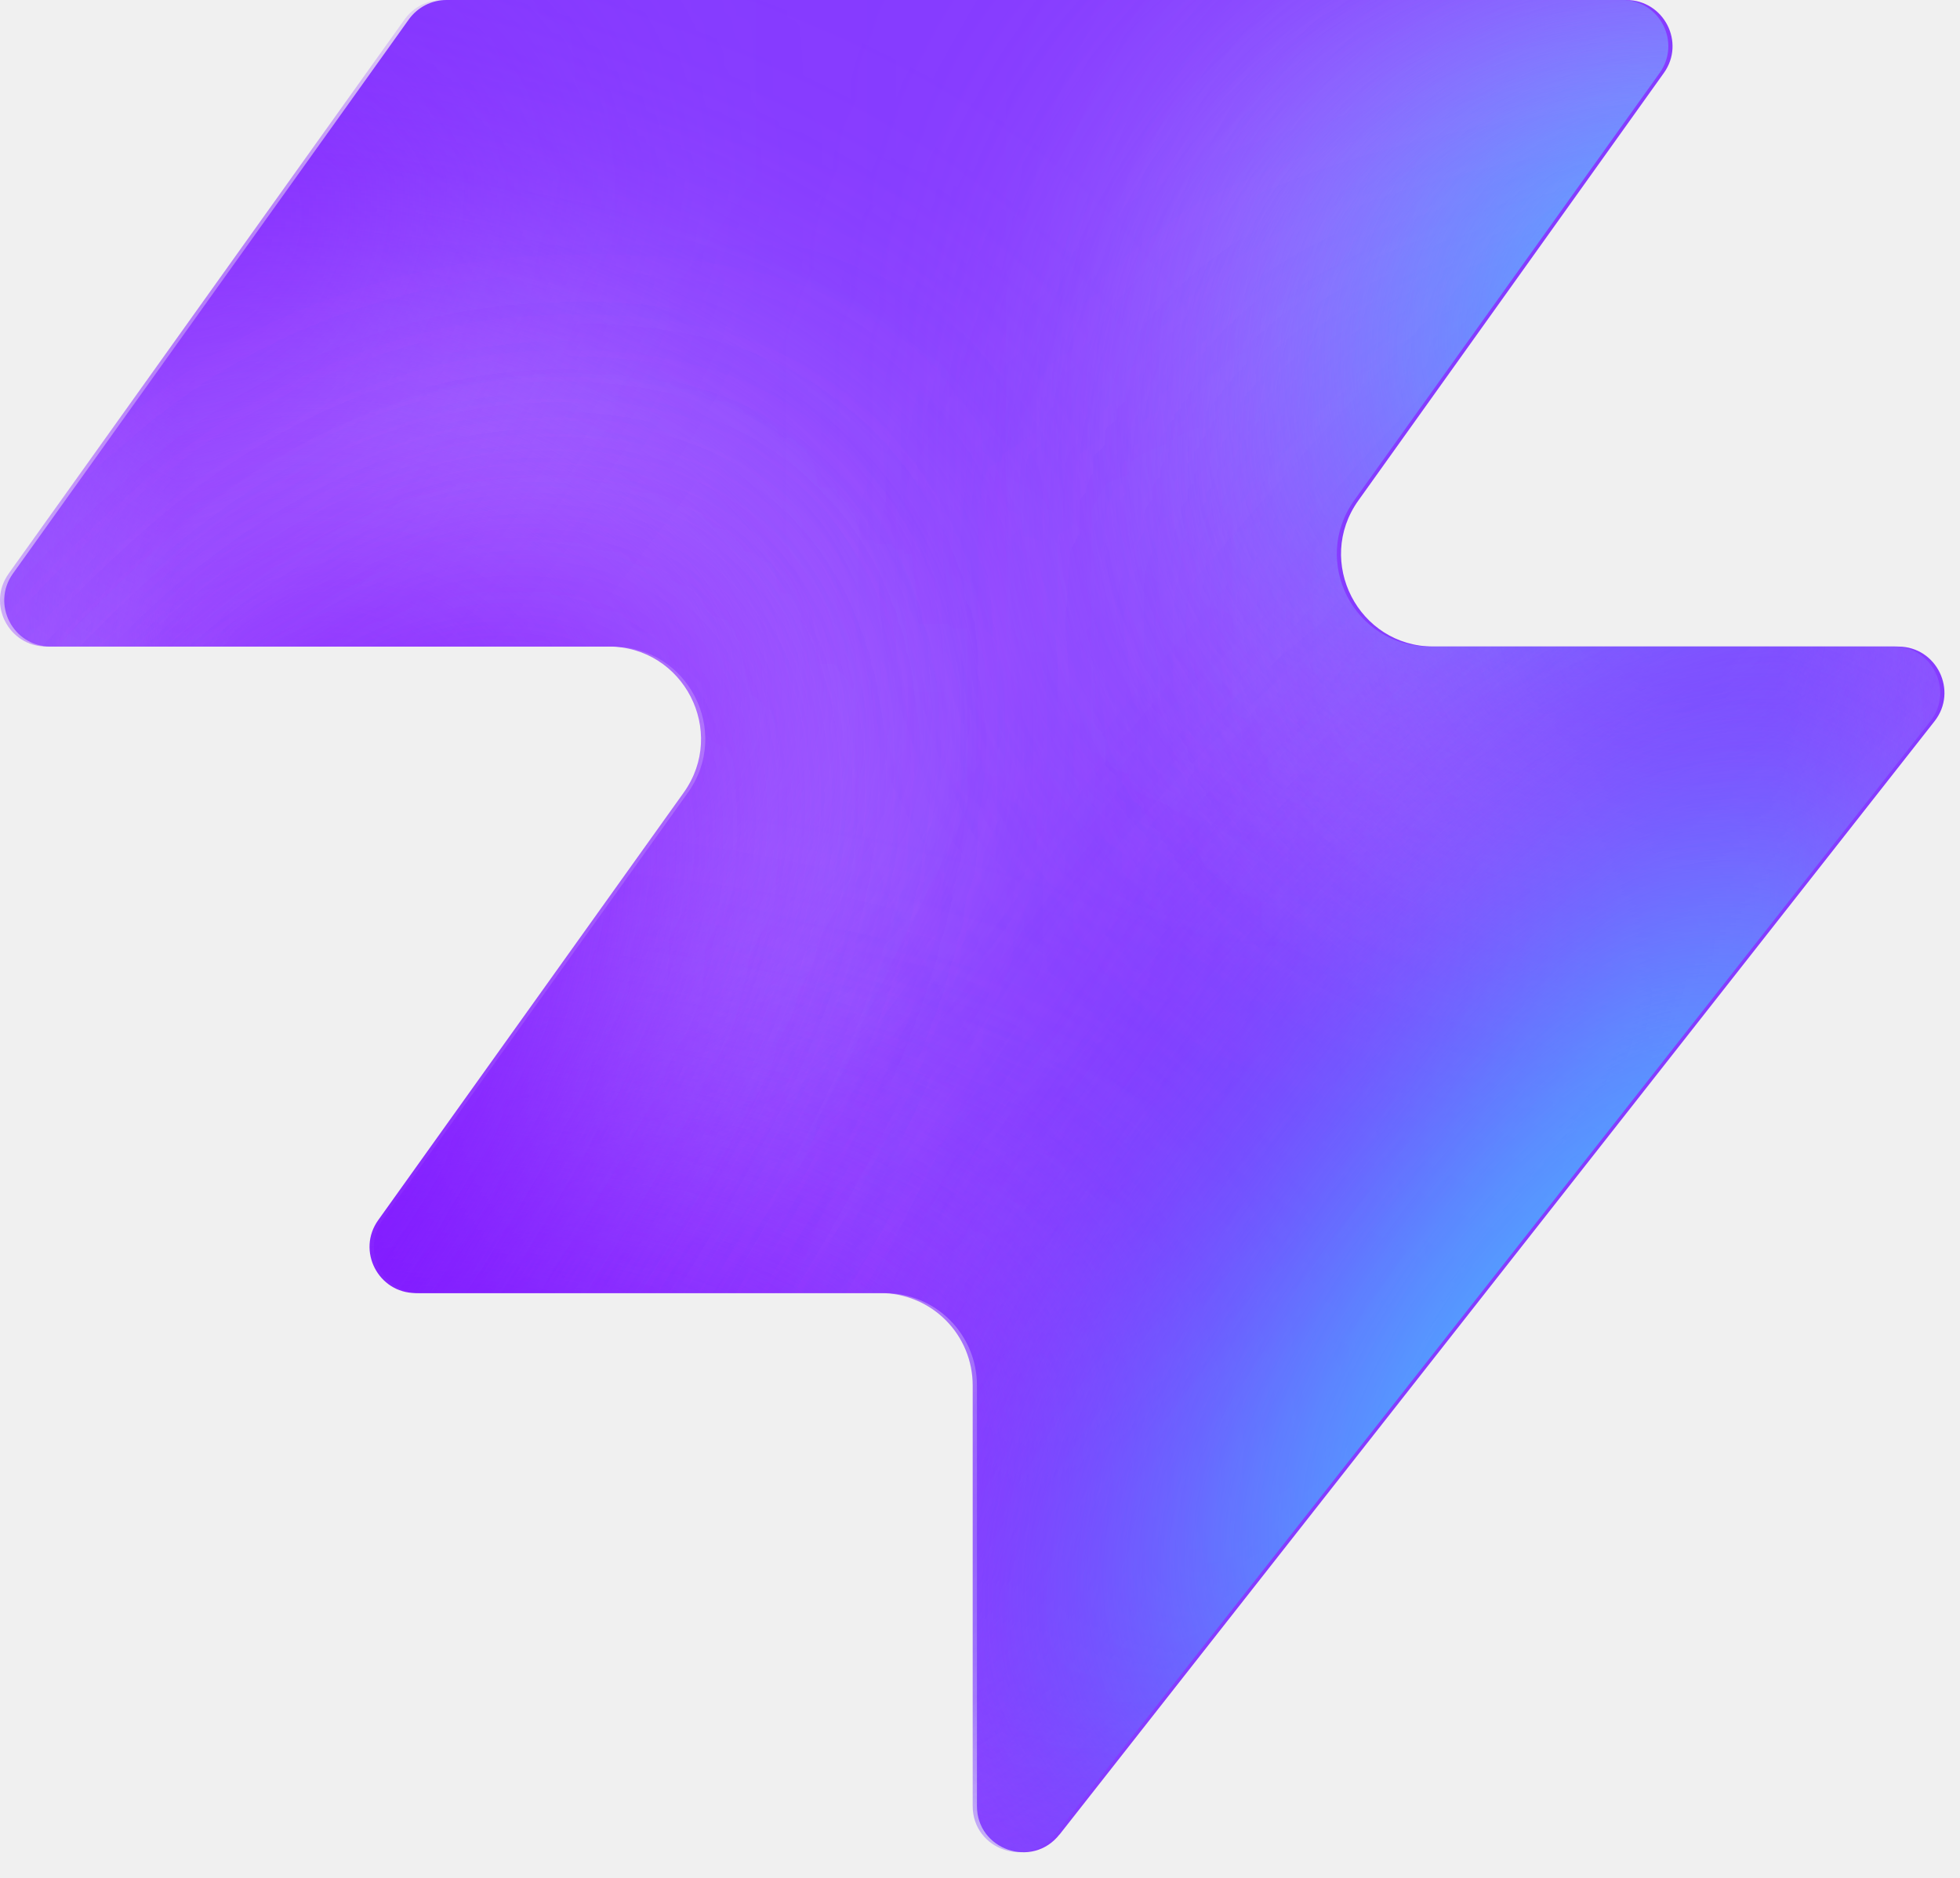
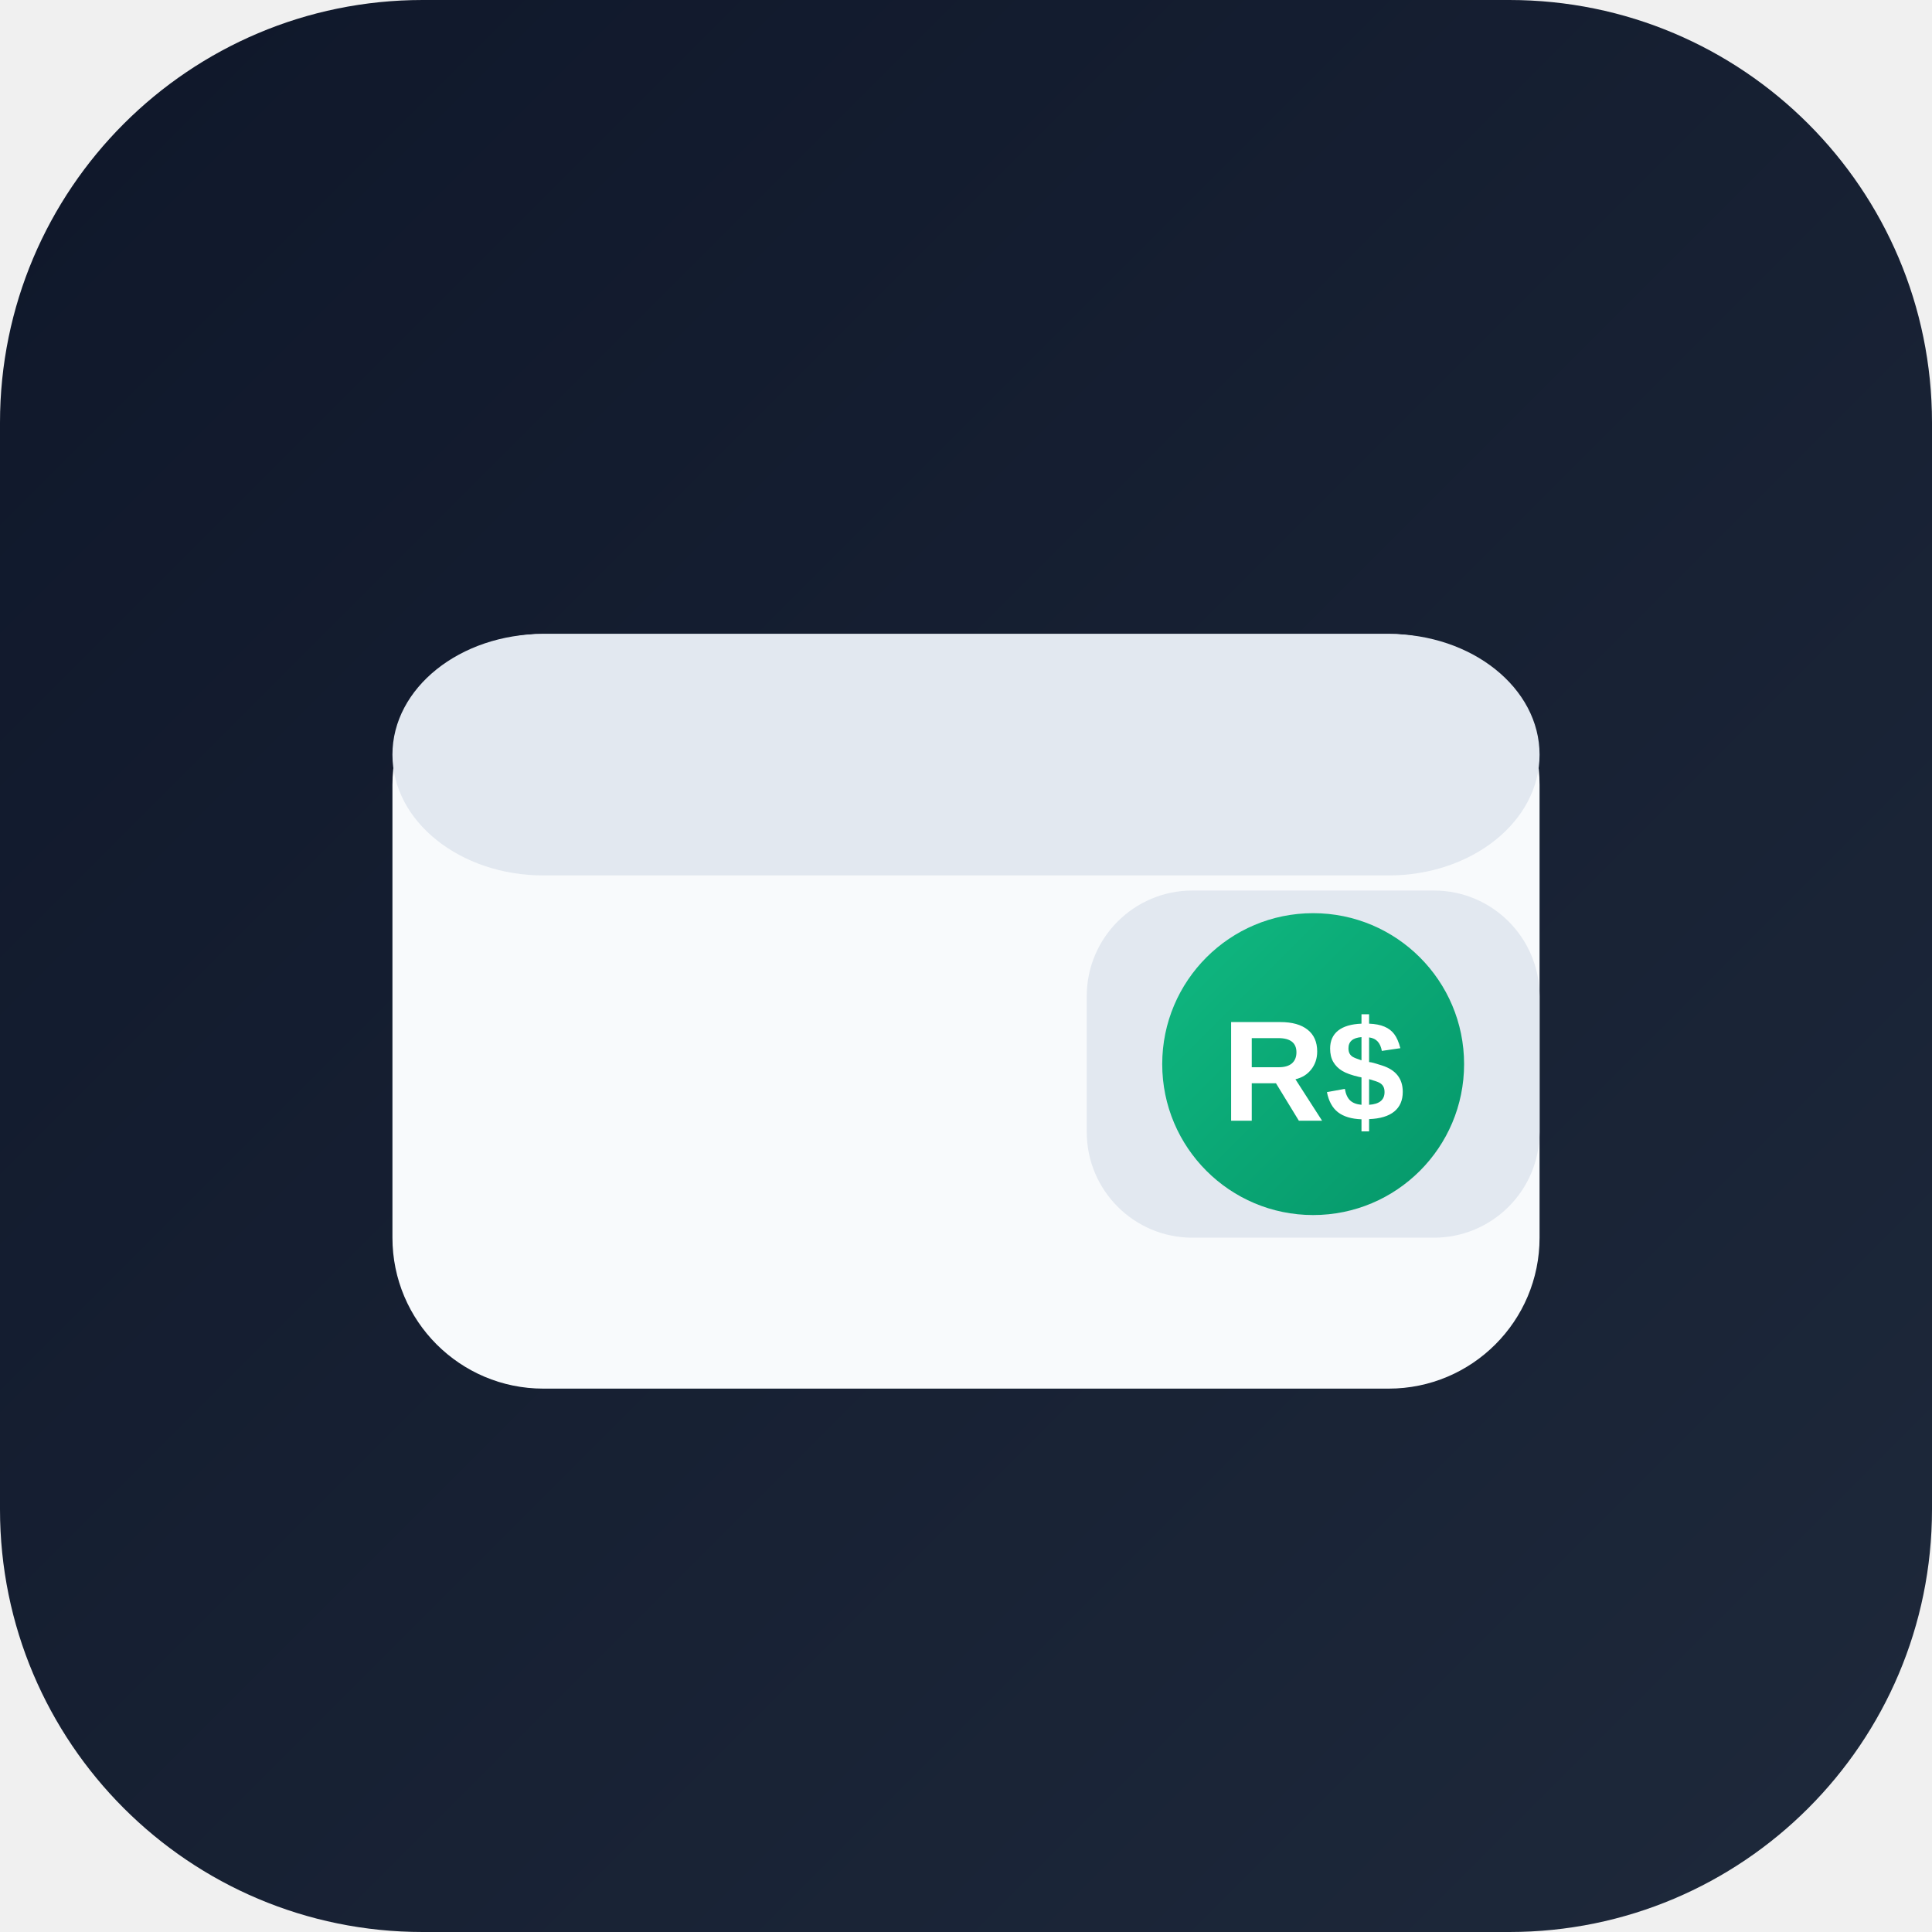
- <svg xmlns="http://www.w3.org/2000/svg" width="48" height="46" fill="none" viewBox="0 0 48 46">
-   <path fill="#863bff" d="M25.946 44.938c-.664.845-2.021.375-2.021-.698V33.937a2.26 2.26 0 0 0-2.262-2.262H10.287c-.92 0-1.456-1.04-.92-1.788l7.48-10.471c1.07-1.497 0-3.578-1.842-3.578H1.237c-.92 0-1.456-1.04-.92-1.788L10.013.474c.214-.297.556-.474.92-.474h28.894c.92 0 1.456 1.04.92 1.788l-7.48 10.471c-1.07 1.498 0 3.579 1.842 3.579h11.377c.943 0 1.473 1.088.89 1.83L25.947 44.94z" style="fill:#863bff;fill:color(display-p3 .525 .23 1);fill-opacity:1" />
-   <mask id="a" width="48" height="46" x="0" y="0" maskUnits="userSpaceOnUse" style="mask-type:alpha">
-     <path fill="#000" d="M25.842 44.938c-.664.844-2.021.375-2.021-.698V33.937a2.26 2.26 0 0 0-2.262-2.262H10.183c-.92 0-1.456-1.04-.92-1.788l7.48-10.471c1.07-1.498 0-3.579-1.842-3.579H1.133c-.92 0-1.456-1.04-.92-1.787L9.91.473c.214-.297.556-.474.92-.474h28.894c.92 0 1.456 1.04.92 1.788l-7.48 10.471c-1.07 1.498 0 3.578 1.842 3.578h11.377c.943 0 1.473 1.088.89 1.832L25.843 44.94z" style="fill:#000;fill-opacity:1" />
-   </mask>
-   <g mask="url(#a)">
-     <g filter="url(#b)">
-       <ellipse cx="5.508" cy="14.704" fill="#ede6ff" rx="5.508" ry="14.704" style="fill:#ede6ff;fill:color(display-p3 .927 .903 1);fill-opacity:1" transform="matrix(.00324 1 1 -.00324 -4.47 31.516)" />
-     </g>
-     <g filter="url(#c)">
-       <ellipse cx="10.399" cy="29.851" fill="#ede6ff" rx="10.399" ry="29.851" style="fill:#ede6ff;fill:color(display-p3 .927 .903 1);fill-opacity:1" transform="matrix(.00324 1 1 -.00324 -39.328 7.883)" />
-     </g>
-     <g filter="url(#d)">
-       <ellipse cx="5.508" cy="30.487" fill="#7e14ff" rx="5.508" ry="30.487" style="fill:#7e14ff;fill:color(display-p3 .492 .077 1);fill-opacity:1" transform="rotate(89.814 -25.913 -14.639)scale(1 -1)" />
-     </g>
-     <g filter="url(#e)">
-       <ellipse cx="5.508" cy="30.599" fill="#7e14ff" rx="5.508" ry="30.599" style="fill:#7e14ff;fill:color(display-p3 .492 .077 1);fill-opacity:1" transform="rotate(89.814 -32.644 -3.334)scale(1 -1)" />
-     </g>
-     <g filter="url(#f)">
-       <ellipse cx="5.508" cy="30.599" fill="#7e14ff" rx="5.508" ry="30.599" style="fill:#7e14ff;fill:color(display-p3 .492 .077 1);fill-opacity:1" transform="matrix(.00324 1 1 -.00324 -34.34 30.47)" />
-     </g>
-     <g filter="url(#g)">
-       <ellipse cx="14.072" cy="22.078" fill="#ede6ff" rx="14.072" ry="22.078" style="fill:#ede6ff;fill:color(display-p3 .927 .903 1);fill-opacity:1" transform="rotate(93.35 24.506 48.493)scale(-1 1)" />
-     </g>
-     <g filter="url(#h)">
-       <ellipse cx="3.47" cy="21.501" fill="#7e14ff" rx="3.47" ry="21.501" style="fill:#7e14ff;fill:color(display-p3 .492 .077 1);fill-opacity:1" transform="rotate(89.009 28.708 47.59)scale(-1 1)" />
-     </g>
-     <g filter="url(#i)">
-       <ellipse cx="3.47" cy="21.501" fill="#7e14ff" rx="3.47" ry="21.501" style="fill:#7e14ff;fill:color(display-p3 .492 .077 1);fill-opacity:1" transform="rotate(89.009 28.708 47.59)scale(-1 1)" />
-     </g>
-     <g filter="url(#j)">
-       <ellipse cx=".387" cy="8.972" fill="#7e14ff" rx="4.407" ry="29.108" style="fill:#7e14ff;fill:color(display-p3 .492 .077 1);fill-opacity:1" transform="rotate(39.51 .387 8.972)" />
-     </g>
-     <g filter="url(#k)">
-       <ellipse cx="47.523" cy="-6.092" fill="#7e14ff" rx="4.407" ry="29.108" style="fill:#7e14ff;fill:color(display-p3 .492 .077 1);fill-opacity:1" transform="rotate(37.892 47.523 -6.092)" />
-     </g>
-     <g filter="url(#l)">
-       <ellipse cx="41.412" cy="6.333" fill="#47bfff" rx="5.971" ry="9.665" style="fill:#47bfff;fill:color(display-p3 .28 .748 1);fill-opacity:1" transform="rotate(37.892 41.412 6.333)" />
-     </g>
-     <g filter="url(#m)">
-       <ellipse cx="-1.879" cy="38.332" fill="#7e14ff" rx="4.407" ry="29.108" style="fill:#7e14ff;fill:color(display-p3 .492 .077 1);fill-opacity:1" transform="rotate(37.892 -1.88 38.332)" />
-     </g>
-     <g filter="url(#n)">
-       <ellipse cx="-1.879" cy="38.332" fill="#7e14ff" rx="4.407" ry="29.108" style="fill:#7e14ff;fill:color(display-p3 .492 .077 1);fill-opacity:1" transform="rotate(37.892 -1.88 38.332)" />
-     </g>
-     <g filter="url(#o)">
-       <ellipse cx="35.651" cy="29.907" fill="#7e14ff" rx="4.407" ry="29.108" style="fill:#7e14ff;fill:color(display-p3 .492 .077 1);fill-opacity:1" transform="rotate(37.892 35.651 29.907)" />
-     </g>
-     <g filter="url(#p)">
-       <ellipse cx="38.418" cy="32.4" fill="#47bfff" rx="5.971" ry="15.297" style="fill:#47bfff;fill:color(display-p3 .28 .748 1);fill-opacity:1" transform="rotate(37.892 38.418 32.4)" />
-     </g>
-   </g>
+ <svg xmlns="http://www.w3.org/2000/svg" viewBox="0 0 512 512" width="512" height="512">
  <defs>
-     <filter id="b" width="60.045" height="41.654" x="-19.77" y="16.149" color-interpolation-filters="sRGB" filterUnits="userSpaceOnUse">
-       <feFlood flood-opacity="0" result="BackgroundImageFix" />
-       <feBlend in="SourceGraphic" in2="BackgroundImageFix" result="shape" />
-       <feGaussianBlur result="effect1_foregroundBlur_2002_17158" stdDeviation="7.659" />
-     </filter>
-     <filter id="c" width="90.34" height="51.437" x="-54.613" y="-7.533" color-interpolation-filters="sRGB" filterUnits="userSpaceOnUse">
-       <feFlood flood-opacity="0" result="BackgroundImageFix" />
-       <feBlend in="SourceGraphic" in2="BackgroundImageFix" result="shape" />
-       <feGaussianBlur result="effect1_foregroundBlur_2002_17158" stdDeviation="7.659" />
-     </filter>
-     <filter id="d" width="79.355" height="29.4" x="-49.64" y="2.03" color-interpolation-filters="sRGB" filterUnits="userSpaceOnUse">
-       <feFlood flood-opacity="0" result="BackgroundImageFix" />
-       <feBlend in="SourceGraphic" in2="BackgroundImageFix" result="shape" />
-       <feGaussianBlur result="effect1_foregroundBlur_2002_17158" stdDeviation="4.596" />
-     </filter>
-     <filter id="e" width="79.579" height="29.4" x="-45.045" y="20.029" color-interpolation-filters="sRGB" filterUnits="userSpaceOnUse">
-       <feFlood flood-opacity="0" result="BackgroundImageFix" />
-       <feBlend in="SourceGraphic" in2="BackgroundImageFix" result="shape" />
-       <feGaussianBlur result="effect1_foregroundBlur_2002_17158" stdDeviation="4.596" />
-     </filter>
-     <filter id="f" width="79.579" height="29.4" x="-43.513" y="21.178" color-interpolation-filters="sRGB" filterUnits="userSpaceOnUse">
-       <feFlood flood-opacity="0" result="BackgroundImageFix" />
-       <feBlend in="SourceGraphic" in2="BackgroundImageFix" result="shape" />
-       <feGaussianBlur result="effect1_foregroundBlur_2002_17158" stdDeviation="4.596" />
-     </filter>
-     <filter id="g" width="74.749" height="58.852" x="15.756" y="-17.901" color-interpolation-filters="sRGB" filterUnits="userSpaceOnUse">
-       <feFlood flood-opacity="0" result="BackgroundImageFix" />
-       <feBlend in="SourceGraphic" in2="BackgroundImageFix" result="shape" />
-       <feGaussianBlur result="effect1_foregroundBlur_2002_17158" stdDeviation="7.659" />
-     </filter>
-     <filter id="h" width="61.377" height="25.362" x="23.548" y="2.284" color-interpolation-filters="sRGB" filterUnits="userSpaceOnUse">
-       <feFlood flood-opacity="0" result="BackgroundImageFix" />
-       <feBlend in="SourceGraphic" in2="BackgroundImageFix" result="shape" />
-       <feGaussianBlur result="effect1_foregroundBlur_2002_17158" stdDeviation="4.596" />
-     </filter>
-     <filter id="i" width="61.377" height="25.362" x="23.548" y="2.284" color-interpolation-filters="sRGB" filterUnits="userSpaceOnUse">
-       <feFlood flood-opacity="0" result="BackgroundImageFix" />
-       <feBlend in="SourceGraphic" in2="BackgroundImageFix" result="shape" />
-       <feGaussianBlur result="effect1_foregroundBlur_2002_17158" stdDeviation="4.596" />
-     </filter>
-     <filter id="j" width="56.045" height="63.649" x="-27.636" y="-22.853" color-interpolation-filters="sRGB" filterUnits="userSpaceOnUse">
-       <feFlood flood-opacity="0" result="BackgroundImageFix" />
-       <feBlend in="SourceGraphic" in2="BackgroundImageFix" result="shape" />
-       <feGaussianBlur result="effect1_foregroundBlur_2002_17158" stdDeviation="4.596" />
-     </filter>
-     <filter id="k" width="54.814" height="64.646" x="20.116" y="-38.415" color-interpolation-filters="sRGB" filterUnits="userSpaceOnUse">
-       <feFlood flood-opacity="0" result="BackgroundImageFix" />
-       <feBlend in="SourceGraphic" in2="BackgroundImageFix" result="shape" />
-       <feGaussianBlur result="effect1_foregroundBlur_2002_17158" stdDeviation="4.596" />
-     </filter>
-     <filter id="l" width="33.541" height="35.313" x="24.641" y="-11.323" color-interpolation-filters="sRGB" filterUnits="userSpaceOnUse">
-       <feFlood flood-opacity="0" result="BackgroundImageFix" />
-       <feBlend in="SourceGraphic" in2="BackgroundImageFix" result="shape" />
-       <feGaussianBlur result="effect1_foregroundBlur_2002_17158" stdDeviation="4.596" />
-     </filter>
-     <filter id="m" width="54.814" height="64.646" x="-29.286" y="6.009" color-interpolation-filters="sRGB" filterUnits="userSpaceOnUse">
-       <feFlood flood-opacity="0" result="BackgroundImageFix" />
-       <feBlend in="SourceGraphic" in2="BackgroundImageFix" result="shape" />
-       <feGaussianBlur result="effect1_foregroundBlur_2002_17158" stdDeviation="4.596" />
-     </filter>
-     <filter id="n" width="54.814" height="64.646" x="-29.286" y="6.009" color-interpolation-filters="sRGB" filterUnits="userSpaceOnUse">
-       <feFlood flood-opacity="0" result="BackgroundImageFix" />
-       <feBlend in="SourceGraphic" in2="BackgroundImageFix" result="shape" />
-       <feGaussianBlur result="effect1_foregroundBlur_2002_17158" stdDeviation="4.596" />
-     </filter>
-     <filter id="o" width="54.814" height="64.646" x="8.244" y="-2.416" color-interpolation-filters="sRGB" filterUnits="userSpaceOnUse">
-       <feFlood flood-opacity="0" result="BackgroundImageFix" />
-       <feBlend in="SourceGraphic" in2="BackgroundImageFix" result="shape" />
-       <feGaussianBlur result="effect1_foregroundBlur_2002_17158" stdDeviation="4.596" />
-     </filter>
-     <filter id="p" width="39.409" height="43.623" x="18.713" y="10.588" color-interpolation-filters="sRGB" filterUnits="userSpaceOnUse">
-       <feFlood flood-opacity="0" result="BackgroundImageFix" />
-       <feBlend in="SourceGraphic" in2="BackgroundImageFix" result="shape" />
-       <feGaussianBlur result="effect1_foregroundBlur_2002_17158" stdDeviation="4.596" />
-     </filter>
+     <linearGradient id="bg" x1="0" y1="0" x2="1" y2="1">
+       <stop offset="0" stop-color="#0f172a" />
+       <stop offset="1" stop-color="#1e293b" />
+     </linearGradient>
+     <linearGradient id="coin" x1="0" y1="0" x2="1" y2="1">
+       <stop offset="0" stop-color="#10b981" />
+       <stop offset="1" stop-color="#059669" />
+     </linearGradient>
  </defs>
+   <rect width="512" height="512" rx="112" fill="url(#bg)" />
+   <rect x="104" y="168" width="304" height="200" rx="40" fill="#f8fafc" />
+   <rect x="104" y="168" width="304" height="64" rx="40" fill="#e2e8f0" />
+   <rect x="288" y="236" width="120" height="92" rx="28" fill="#e2e8f0" />
+   <circle cx="348" cy="282" r="40" fill="url(#coin)" />
+   <text x="348" y="297" font-family="ui-sans-serif, system-ui, Arial, sans-serif" font-size="38" font-weight="700" fill="#ffffff" text-anchor="middle">R$</text>
</svg>
